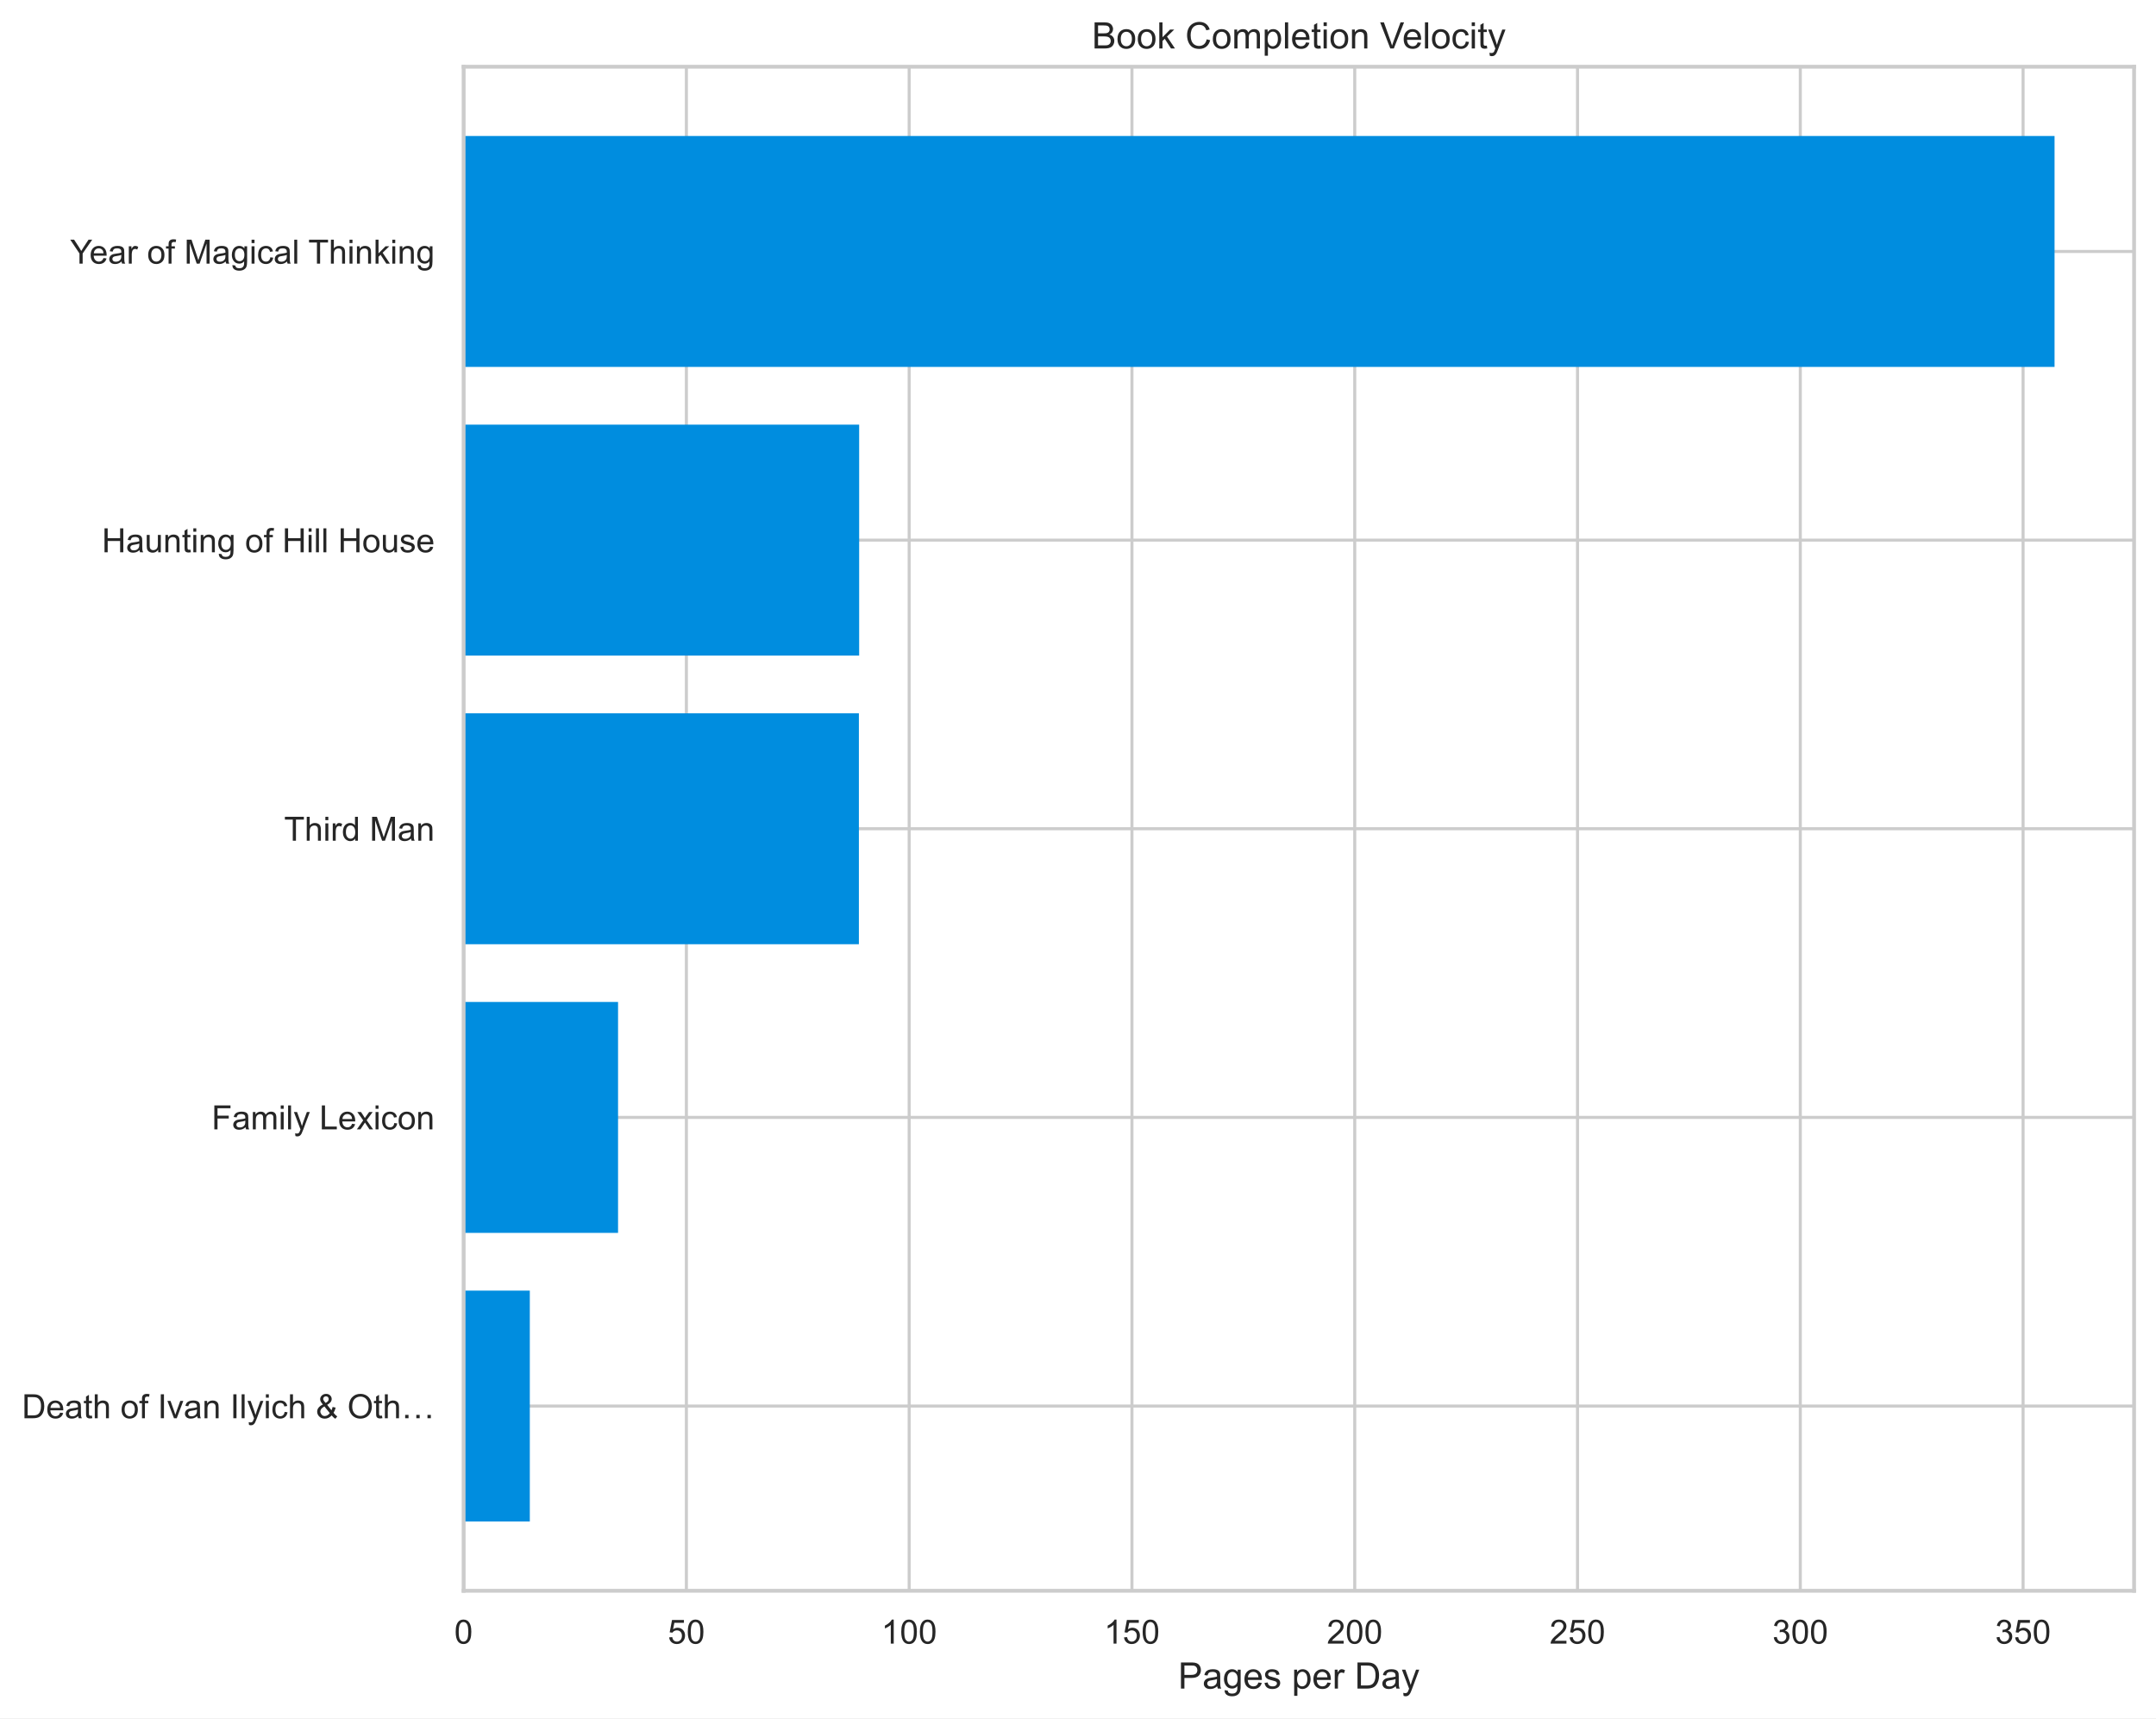
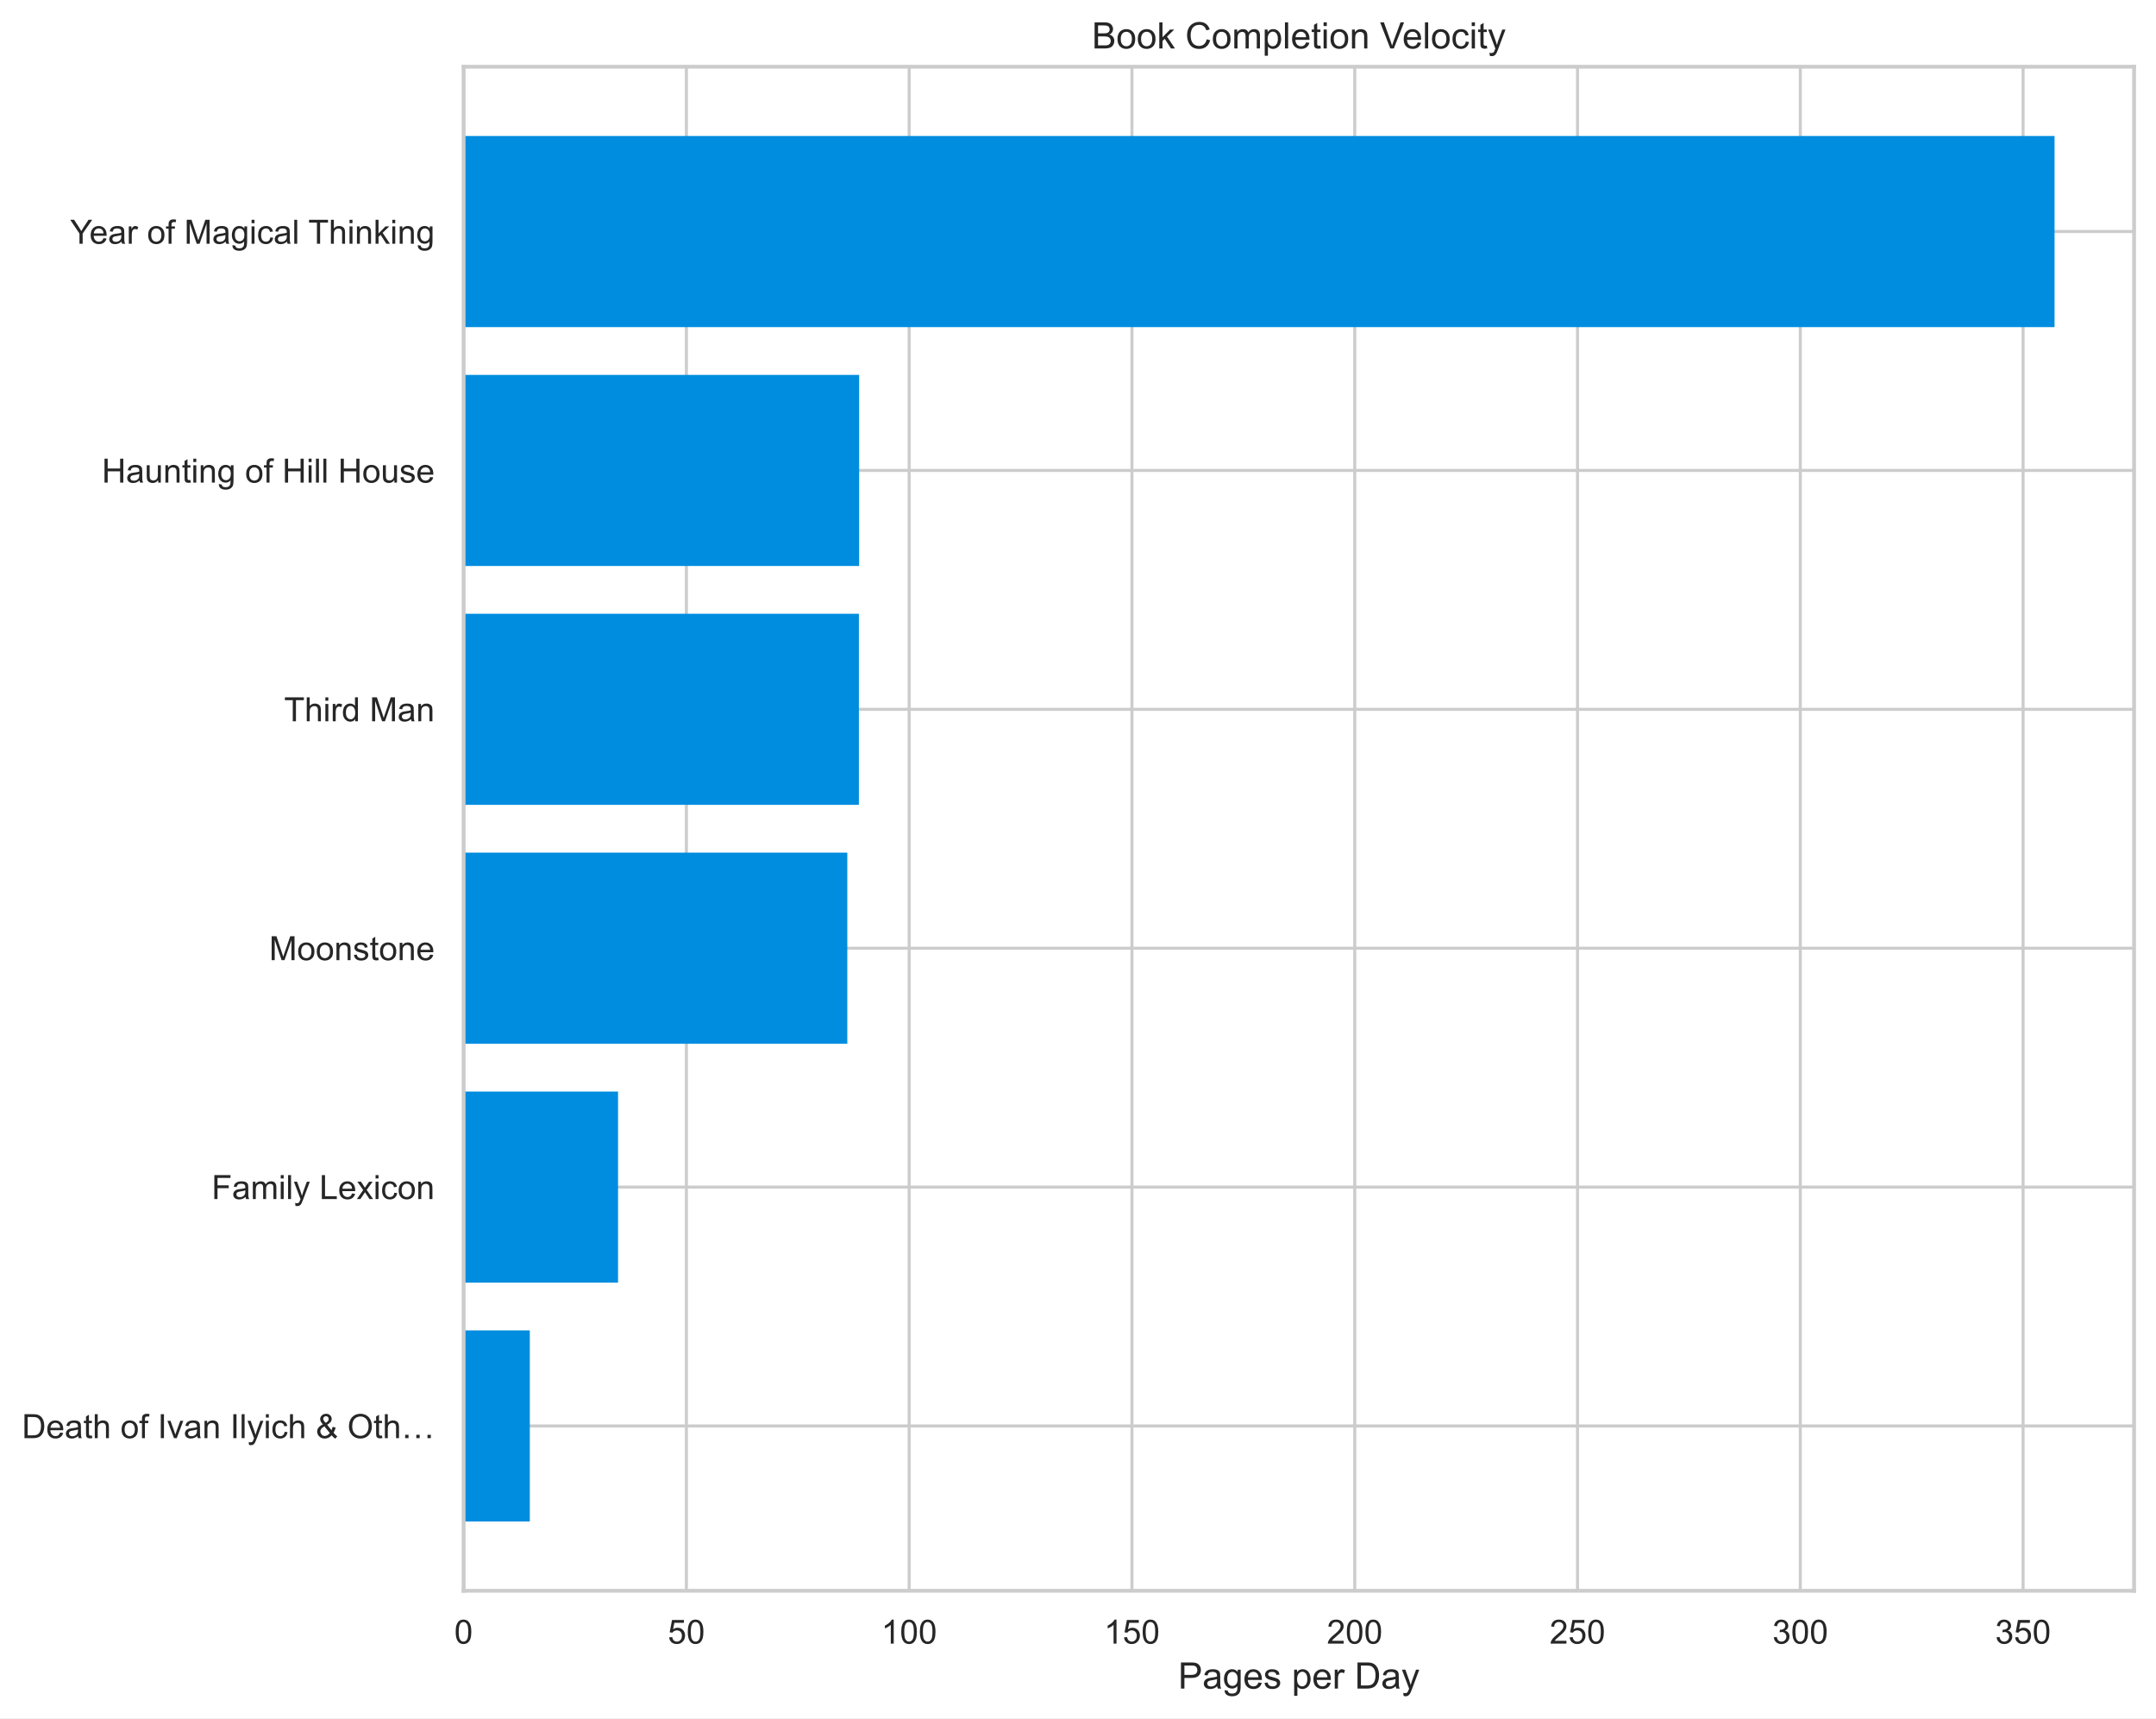
<svg xmlns="http://www.w3.org/2000/svg" xmlns:xlink="http://www.w3.org/1999/xlink" width="708.841pt" height="564.814pt" viewBox="0 0 708.841 564.814" version="1.1">
  <defs>
    <style type="text/css">*{stroke-linejoin: round; stroke-linecap: butt}</style>
  </defs>
  <g id="figure_1">
    <g id="patch_1">
      <path d="M 0 564.814  L 708.841 564.814  L 708.841 0  L 0 0  z " style="fill: #ffffff" />
    </g>
    <g id="axes_1">
      <g id="patch_2">
        <path d="M 152.421 522.939  L 701.641 522.939  L 701.641 21.936  L 152.421 21.936  z " style="fill: #ffffff" />
      </g>
      <g id="matplotlib.axis_1">
        <g id="xtick_1">
          <g id="line2d_1">
-             <path d="M 152.421 522.939  L 152.421 21.936  " clip-path="url(#pb71f13f2d0)" style="fill: none; stroke: #cccccc; stroke-linecap: round" />
+             <path d="M 152.421 522.939  L 152.421 21.936  " clip-path="url(#p9971a73bef)" style="fill: none; stroke: #cccccc; stroke-linecap: round" />
          </g>
          <g id="text_1">
            <g style="fill: #262626" transform="translate(149.3626 540.313) scale(0.11 -0.11)">
              <defs>
                <path id="ArialMT-30" d="M 266 2259  Q 266 3072 433 3567  Q 600 4063 929 4331  Q 1259 4600 1759 4600  Q 2128 4600 2406 4451  Q 2684 4303 2865 4023  Q 3047 3744 3150 3342  Q 3253 2941 3253 2259  Q 3253 1453 3087 958  Q 2922 463 2592 192  Q 2263 -78 1759 -78  Q 1097 -78 719 397  Q 266 969 266 2259  z M 844 2259  Q 844 1131 1108 757  Q 1372 384 1759 384  Q 2147 384 2411 759  Q 2675 1134 2675 2259  Q 2675 3391 2411 3762  Q 2147 4134 1753 4134  Q 1366 4134 1134 3806  Q 844 3388 844 2259  z " transform="scale(0.015625)" />
              </defs>
              <use xlink:href="#ArialMT-30" />
            </g>
          </g>
        </g>
        <g id="xtick_2">
          <g id="line2d_2">
-             <path d="M 225.667 522.939  L 225.667 21.936  " clip-path="url(#pb71f13f2d0)" style="fill: none; stroke: #cccccc; stroke-linecap: round" />
+             <path d="M 225.667 522.939  L 225.667 21.936  " clip-path="url(#p9971a73bef)" style="fill: none; stroke: #cccccc; stroke-linecap: round" />
          </g>
          <g id="text_2">
            <g style="fill: #262626" transform="translate(219.5496 540.313) scale(0.11 -0.11)">
              <defs>
                <path id="ArialMT-35" d="M 266 1200  L 856 1250  Q 922 819 1161 601  Q 1400 384 1738 384  Q 2144 384 2425 690  Q 2706 997 2706 1503  Q 2706 1984 2436 2262  Q 2166 2541 1728 2541  Q 1456 2541 1237 2417  Q 1019 2294 894 2097  L 366 2166  L 809 4519  L 3088 4519  L 3088 3981  L 1259 3981  L 1013 2750  Q 1425 3038 1878 3038  Q 2478 3038 2890 2622  Q 3303 2206 3303 1553  Q 3303 931 2941 478  Q 2500 -78 1738 -78  Q 1113 -78 717 272  Q 322 622 266 1200  z " transform="scale(0.015625)" />
              </defs>
              <use xlink:href="#ArialMT-35" />
              <use xlink:href="#ArialMT-30" x="55.615" />
            </g>
          </g>
        </g>
        <g id="xtick_3">
          <g id="line2d_3">
-             <path d="M 298.912 522.939  L 298.912 21.936  " clip-path="url(#pb71f13f2d0)" style="fill: none; stroke: #cccccc; stroke-linecap: round" />
+             <path d="M 298.912 522.939  L 298.912 21.936  " clip-path="url(#p9971a73bef)" style="fill: none; stroke: #cccccc; stroke-linecap: round" />
          </g>
          <g id="text_3">
            <g style="fill: #262626" transform="translate(289.7366 540.313) scale(0.11 -0.11)">
              <defs>
                <path id="ArialMT-31" d="M 2384 0  L 1822 0  L 1822 3584  Q 1619 3391 1289 3197  Q 959 3003 697 2906  L 697 3450  Q 1169 3672 1522 3987  Q 1875 4303 2022 4600  L 2384 4600  L 2384 0  z " transform="scale(0.015625)" />
              </defs>
              <use xlink:href="#ArialMT-31" />
              <use xlink:href="#ArialMT-30" x="55.615" />
              <use xlink:href="#ArialMT-30" x="111.23" />
            </g>
          </g>
        </g>
        <g id="xtick_4">
          <g id="line2d_4">
-             <path d="M 372.158 522.939  L 372.158 21.936  " clip-path="url(#pb71f13f2d0)" style="fill: none; stroke: #cccccc; stroke-linecap: round" />
+             <path d="M 372.158 522.939  L 372.158 21.936  " clip-path="url(#p9971a73bef)" style="fill: none; stroke: #cccccc; stroke-linecap: round" />
          </g>
          <g id="text_4">
            <g style="fill: #262626" transform="translate(362.9822 540.313) scale(0.11 -0.11)">
              <use xlink:href="#ArialMT-31" />
              <use xlink:href="#ArialMT-35" x="55.615" />
              <use xlink:href="#ArialMT-30" x="111.23" />
            </g>
          </g>
        </g>
        <g id="xtick_5">
          <g id="line2d_5">
-             <path d="M 445.403 522.939  L 445.403 21.936  " clip-path="url(#pb71f13f2d0)" style="fill: none; stroke: #cccccc; stroke-linecap: round" />
+             <path d="M 445.403 522.939  L 445.403 21.936  " clip-path="url(#p9971a73bef)" style="fill: none; stroke: #cccccc; stroke-linecap: round" />
          </g>
          <g id="text_5">
            <g style="fill: #262626" transform="translate(436.2277 540.313) scale(0.11 -0.11)">
              <defs>
                <path id="ArialMT-32" d="M 3222 541  L 3222 0  L 194 0  Q 188 203 259 391  Q 375 700 629 1000  Q 884 1300 1366 1694  Q 2113 2306 2375 2664  Q 2638 3022 2638 3341  Q 2638 3675 2398 3904  Q 2159 4134 1775 4134  Q 1369 4134 1125 3890  Q 881 3647 878 3216  L 300 3275  Q 359 3922 746 4261  Q 1134 4600 1788 4600  Q 2447 4600 2831 4234  Q 3216 3869 3216 3328  Q 3216 3053 3103 2787  Q 2991 2522 2730 2228  Q 2469 1934 1863 1422  Q 1356 997 1212 845  Q 1069 694 975 541  L 3222 541  z " transform="scale(0.015625)" />
              </defs>
              <use xlink:href="#ArialMT-32" />
              <use xlink:href="#ArialMT-30" x="55.615" />
              <use xlink:href="#ArialMT-30" x="111.23" />
            </g>
          </g>
        </g>
        <g id="xtick_6">
          <g id="line2d_6">
-             <path d="M 518.649 522.939  L 518.649 21.936  " clip-path="url(#pb71f13f2d0)" style="fill: none; stroke: #cccccc; stroke-linecap: round" />
+             <path d="M 518.649 522.939  L 518.649 21.936  " clip-path="url(#p9971a73bef)" style="fill: none; stroke: #cccccc; stroke-linecap: round" />
          </g>
          <g id="text_6">
            <g style="fill: #262626" transform="translate(509.4733 540.313) scale(0.11 -0.11)">
              <use xlink:href="#ArialMT-32" />
              <use xlink:href="#ArialMT-35" x="55.615" />
              <use xlink:href="#ArialMT-30" x="111.23" />
            </g>
          </g>
        </g>
        <g id="xtick_7">
          <g id="line2d_7">
-             <path d="M 591.894 522.939  L 591.894 21.936  " clip-path="url(#pb71f13f2d0)" style="fill: none; stroke: #cccccc; stroke-linecap: round" />
+             <path d="M 591.894 522.939  L 591.894 21.936  " clip-path="url(#p9971a73bef)" style="fill: none; stroke: #cccccc; stroke-linecap: round" />
          </g>
          <g id="text_7">
            <g style="fill: #262626" transform="translate(582.7188 540.313) scale(0.11 -0.11)">
              <defs>
                <path id="ArialMT-33" d="M 269 1209  L 831 1284  Q 928 806 1161 595  Q 1394 384 1728 384  Q 2125 384 2398 659  Q 2672 934 2672 1341  Q 2672 1728 2419 1979  Q 2166 2231 1775 2231  Q 1616 2231 1378 2169  L 1441 2663  Q 1497 2656 1531 2656  Q 1891 2656 2178 2843  Q 2466 3031 2466 3422  Q 2466 3731 2256 3934  Q 2047 4138 1716 4138  Q 1388 4138 1169 3931  Q 950 3725 888 3313  L 325 3413  Q 428 3978 793 4289  Q 1159 4600 1703 4600  Q 2078 4600 2393 4439  Q 2709 4278 2876 4000  Q 3044 3722 3044 3409  Q 3044 3113 2884 2869  Q 2725 2625 2413 2481  Q 2819 2388 3044 2092  Q 3269 1797 3269 1353  Q 3269 753 2831 336  Q 2394 -81 1725 -81  Q 1122 -81 723 278  Q 325 638 269 1209  z " transform="scale(0.015625)" />
              </defs>
              <use xlink:href="#ArialMT-33" />
              <use xlink:href="#ArialMT-30" x="55.615" />
              <use xlink:href="#ArialMT-30" x="111.23" />
            </g>
          </g>
        </g>
        <g id="xtick_8">
          <g id="line2d_8">
-             <path d="M 665.14 522.939  L 665.14 21.936  " clip-path="url(#pb71f13f2d0)" style="fill: none; stroke: #cccccc; stroke-linecap: round" />
+             <path d="M 665.14 522.939  L 665.14 21.936  " clip-path="url(#p9971a73bef)" style="fill: none; stroke: #cccccc; stroke-linecap: round" />
          </g>
          <g id="text_8">
            <g style="fill: #262626" transform="translate(655.9644 540.313) scale(0.11 -0.11)">
              <use xlink:href="#ArialMT-33" />
              <use xlink:href="#ArialMT-35" x="55.615" />
              <use xlink:href="#ArialMT-30" x="111.23" />
            </g>
          </g>
        </g>
        <g id="text_9">
          <g style="fill: #262626" transform="translate(387.3448 555.0886) scale(0.12 -0.12)">
            <defs>
              <path id="ArialMT-50" d="M 494 0  L 494 4581  L 2222 4581  Q 2678 4581 2919 4538  Q 3256 4481 3484 4323  Q 3713 4166 3852 3881  Q 3991 3597 3991 3256  Q 3991 2672 3619 2267  Q 3247 1863 2275 1863  L 1100 1863  L 1100 0  L 494 0  z M 1100 2403  L 2284 2403  Q 2872 2403 3119 2622  Q 3366 2841 3366 3238  Q 3366 3525 3220 3729  Q 3075 3934 2838 4000  Q 2684 4041 2272 4041  L 1100 4041  L 1100 2403  z " transform="scale(0.015625)" />
              <path id="ArialMT-61" d="M 2588 409  Q 2275 144 1986 34  Q 1697 -75 1366 -75  Q 819 -75 525 192  Q 231 459 231 875  Q 231 1119 342 1320  Q 453 1522 633 1644  Q 813 1766 1038 1828  Q 1203 1872 1538 1913  Q 2219 1994 2541 2106  Q 2544 2222 2544 2253  Q 2544 2597 2384 2738  Q 2169 2928 1744 2928  Q 1347 2928 1158 2789  Q 969 2650 878 2297  L 328 2372  Q 403 2725 575 2942  Q 747 3159 1072 3276  Q 1397 3394 1825 3394  Q 2250 3394 2515 3294  Q 2781 3194 2906 3042  Q 3031 2891 3081 2659  Q 3109 2516 3109 2141  L 3109 1391  Q 3109 606 3145 398  Q 3181 191 3288 0  L 2700 0  Q 2613 175 2588 409  z M 2541 1666  Q 2234 1541 1622 1453  Q 1275 1403 1131 1340  Q 988 1278 909 1158  Q 831 1038 831 891  Q 831 666 1001 516  Q 1172 366 1500 366  Q 1825 366 2078 508  Q 2331 650 2450 897  Q 2541 1088 2541 1459  L 2541 1666  z " transform="scale(0.015625)" />
              <path id="ArialMT-67" d="M 319 -275  L 866 -356  Q 900 -609 1056 -725  Q 1266 -881 1628 -881  Q 2019 -881 2231 -725  Q 2444 -569 2519 -288  Q 2563 -116 2559 434  Q 2191 0 1641 0  Q 956 0 581 494  Q 206 988 206 1678  Q 206 2153 378 2554  Q 550 2956 876 3175  Q 1203 3394 1644 3394  Q 2231 3394 2613 2919  L 2613 3319  L 3131 3319  L 3131 450  Q 3131 -325 2973 -648  Q 2816 -972 2473 -1159  Q 2131 -1347 1631 -1347  Q 1038 -1347 672 -1080  Q 306 -813 319 -275  z M 784 1719  Q 784 1066 1043 766  Q 1303 466 1694 466  Q 2081 466 2343 764  Q 2606 1063 2606 1700  Q 2606 2309 2336 2618  Q 2066 2928 1684 2928  Q 1309 2928 1046 2623  Q 784 2319 784 1719  z " transform="scale(0.015625)" />
              <path id="ArialMT-65" d="M 2694 1069  L 3275 997  Q 3138 488 2766 206  Q 2394 -75 1816 -75  Q 1088 -75 661 373  Q 234 822 234 1631  Q 234 2469 665 2931  Q 1097 3394 1784 3394  Q 2450 3394 2872 2941  Q 3294 2488 3294 1666  Q 3294 1616 3291 1516  L 816 1516  Q 847 969 1125 678  Q 1403 388 1819 388  Q 2128 388 2347 550  Q 2566 713 2694 1069  z M 847 1978  L 2700 1978  Q 2663 2397 2488 2606  Q 2219 2931 1791 2931  Q 1403 2931 1139 2672  Q 875 2413 847 1978  z " transform="scale(0.015625)" />
              <path id="ArialMT-73" d="M 197 991  L 753 1078  Q 800 744 1014 566  Q 1228 388 1613 388  Q 2000 388 2187 545  Q 2375 703 2375 916  Q 2375 1106 2209 1216  Q 2094 1291 1634 1406  Q 1016 1563 777 1677  Q 538 1791 414 1992  Q 291 2194 291 2438  Q 291 2659 392 2848  Q 494 3038 669 3163  Q 800 3259 1026 3326  Q 1253 3394 1513 3394  Q 1903 3394 2198 3281  Q 2494 3169 2634 2976  Q 2775 2784 2828 2463  L 2278 2388  Q 2241 2644 2061 2787  Q 1881 2931 1553 2931  Q 1166 2931 1000 2803  Q 834 2675 834 2503  Q 834 2394 903 2306  Q 972 2216 1119 2156  Q 1203 2125 1616 2013  Q 2213 1853 2448 1751  Q 2684 1650 2818 1456  Q 2953 1263 2953 975  Q 2953 694 2789 445  Q 2625 197 2315 61  Q 2006 -75 1616 -75  Q 969 -75 630 194  Q 291 463 197 991  z " transform="scale(0.015625)" />
              <path id="ArialMT-20" transform="scale(0.015625)" />
              <path id="ArialMT-70" d="M 422 -1272  L 422 3319  L 934 3319  L 934 2888  Q 1116 3141 1344 3267  Q 1572 3394 1897 3394  Q 2322 3394 2647 3175  Q 2972 2956 3137 2557  Q 3303 2159 3303 1684  Q 3303 1175 3120 767  Q 2938 359 2589 142  Q 2241 -75 1856 -75  Q 1575 -75 1351 44  Q 1128 163 984 344  L 984 -1272  L 422 -1272  z M 931 1641  Q 931 1000 1190 694  Q 1450 388 1819 388  Q 2194 388 2461 705  Q 2728 1022 2728 1688  Q 2728 2322 2467 2637  Q 2206 2953 1844 2953  Q 1484 2953 1207 2617  Q 931 2281 931 1641  z " transform="scale(0.015625)" />
              <path id="ArialMT-72" d="M 416 0  L 416 3319  L 922 3319  L 922 2816  Q 1116 3169 1280 3281  Q 1444 3394 1641 3394  Q 1925 3394 2219 3213  L 2025 2691  Q 1819 2813 1613 2813  Q 1428 2813 1281 2702  Q 1134 2591 1072 2394  Q 978 2094 978 1738  L 978 0  L 416 0  z " transform="scale(0.015625)" />
              <path id="ArialMT-44" d="M 494 0  L 494 4581  L 2072 4581  Q 2606 4581 2888 4516  Q 3281 4425 3559 4188  Q 3922 3881 4101 3404  Q 4281 2928 4281 2316  Q 4281 1794 4159 1391  Q 4038 988 3847 723  Q 3656 459 3429 307  Q 3203 156 2883 78  Q 2563 0 2147 0  L 494 0  z M 1100 541  L 2078 541  Q 2531 541 2789 625  Q 3047 709 3200 863  Q 3416 1078 3536 1442  Q 3656 1806 3656 2325  Q 3656 3044 3420 3430  Q 3184 3816 2847 3947  Q 2603 4041 2063 4041  L 1100 4041  L 1100 541  z " transform="scale(0.015625)" />
              <path id="ArialMT-79" d="M 397 -1278  L 334 -750  Q 519 -800 656 -800  Q 844 -800 956 -737  Q 1069 -675 1141 -563  Q 1194 -478 1313 -144  Q 1328 -97 1363 -6  L 103 3319  L 709 3319  L 1400 1397  Q 1534 1031 1641 628  Q 1738 1016 1872 1384  L 2581 3319  L 3144 3319  L 1881 -56  Q 1678 -603 1566 -809  Q 1416 -1088 1222 -1217  Q 1028 -1347 759 -1347  Q 597 -1347 397 -1278  z " transform="scale(0.015625)" />
            </defs>
            <use xlink:href="#ArialMT-50" />
            <use xlink:href="#ArialMT-61" x="66.699" />
            <use xlink:href="#ArialMT-67" x="122.314" />
            <use xlink:href="#ArialMT-65" x="177.93" />
            <use xlink:href="#ArialMT-73" x="233.545" />
            <use xlink:href="#ArialMT-20" x="283.545" />
            <use xlink:href="#ArialMT-70" x="311.328" />
            <use xlink:href="#ArialMT-65" x="366.943" />
            <use xlink:href="#ArialMT-72" x="422.559" />
            <use xlink:href="#ArialMT-20" x="455.859" />
            <use xlink:href="#ArialMT-44" x="483.643" />
            <use xlink:href="#ArialMT-61" x="555.859" />
            <use xlink:href="#ArialMT-79" x="611.475" />
          </g>
        </g>
      </g>
      <g id="matplotlib.axis_2">
        <g id="ytick_1">
          <g id="line2d_9">
-             <path d="M 152.421 82.663  L 701.641 82.663  " clip-path="url(#pb71f13f2d0)" style="fill: none; stroke: #cccccc; stroke-linecap: round" />
+             <path d="M 152.421 76.119  L 701.641 76.119  " clip-path="url(#p9971a73bef)" style="fill: none; stroke: #cccccc; stroke-linecap: round" />
          </g>
          <g id="text_10">
-             <g style="fill: #262626" transform="translate(23.06578 86.66718) scale(0.11 -0.11)">
+             <g style="fill: #262626" transform="translate(23.06578 80.12324) scale(0.11 -0.11)">
              <defs>
                <path id="ArialMT-59" d="M 1784 0  L 1784 1941  L 19 4581  L 756 4581  L 1659 3200  Q 1909 2813 2125 2425  Q 2331 2784 2625 3234  L 3513 4581  L 4219 4581  L 2391 1941  L 2391 0  L 1784 0  z " transform="scale(0.015625)" />
                <path id="ArialMT-6f" d="M 213 1659  Q 213 2581 725 3025  Q 1153 3394 1769 3394  Q 2453 3394 2887 2945  Q 3322 2497 3322 1706  Q 3322 1066 3130 698  Q 2938 331 2570 128  Q 2203 -75 1769 -75  Q 1072 -75 642 372  Q 213 819 213 1659  z M 791 1659  Q 791 1022 1069 705  Q 1347 388 1769 388  Q 2188 388 2466 706  Q 2744 1025 2744 1678  Q 2744 2294 2464 2611  Q 2184 2928 1769 2928  Q 1347 2928 1069 2612  Q 791 2297 791 1659  z " transform="scale(0.015625)" />
                <path id="ArialMT-66" d="M 556 0  L 556 2881  L 59 2881  L 59 3319  L 556 3319  L 556 3672  Q 556 4006 616 4169  Q 697 4388 901 4523  Q 1106 4659 1475 4659  Q 1713 4659 2000 4603  L 1916 4113  Q 1741 4144 1584 4144  Q 1328 4144 1222 4034  Q 1116 3925 1116 3625  L 1116 3319  L 1763 3319  L 1763 2881  L 1116 2881  L 1116 0  L 556 0  z " transform="scale(0.015625)" />
                <path id="ArialMT-4d" d="M 475 0  L 475 4581  L 1388 4581  L 2472 1338  Q 2622 884 2691 659  Q 2769 909 2934 1394  L 4031 4581  L 4847 4581  L 4847 0  L 4263 0  L 4263 3834  L 2931 0  L 2384 0  L 1059 3900  L 1059 0  L 475 0  z " transform="scale(0.015625)" />
                <path id="ArialMT-69" d="M 425 3934  L 425 4581  L 988 4581  L 988 3934  L 425 3934  z M 425 0  L 425 3319  L 988 3319  L 988 0  L 425 0  z " transform="scale(0.015625)" />
                <path id="ArialMT-63" d="M 2588 1216  L 3141 1144  Q 3050 572 2676 248  Q 2303 -75 1759 -75  Q 1078 -75 664 370  Q 250 816 250 1647  Q 250 2184 428 2587  Q 606 2991 970 3192  Q 1334 3394 1763 3394  Q 2303 3394 2647 3120  Q 2991 2847 3088 2344  L 2541 2259  Q 2463 2594 2264 2762  Q 2066 2931 1784 2931  Q 1359 2931 1093 2626  Q 828 2322 828 1663  Q 828 994 1084 691  Q 1341 388 1753 388  Q 2084 388 2306 591  Q 2528 794 2588 1216  z " transform="scale(0.015625)" />
                <path id="ArialMT-6c" d="M 409 0  L 409 4581  L 972 4581  L 972 0  L 409 0  z " transform="scale(0.015625)" />
                <path id="ArialMT-54" d="M 1659 0  L 1659 4041  L 150 4041  L 150 4581  L 3781 4581  L 3781 4041  L 2266 4041  L 2266 0  L 1659 0  z " transform="scale(0.015625)" />
                <path id="ArialMT-68" d="M 422 0  L 422 4581  L 984 4581  L 984 2938  Q 1378 3394 1978 3394  Q 2347 3394 2619 3248  Q 2891 3103 3008 2847  Q 3125 2591 3125 2103  L 3125 0  L 2563 0  L 2563 2103  Q 2563 2525 2380 2717  Q 2197 2909 1863 2909  Q 1613 2909 1392 2779  Q 1172 2650 1078 2428  Q 984 2206 984 1816  L 984 0  L 422 0  z " transform="scale(0.015625)" />
                <path id="ArialMT-6e" d="M 422 0  L 422 3319  L 928 3319  L 928 2847  Q 1294 3394 1984 3394  Q 2284 3394 2536 3286  Q 2788 3178 2913 3003  Q 3038 2828 3088 2588  Q 3119 2431 3119 2041  L 3119 0  L 2556 0  L 2556 2019  Q 2556 2363 2490 2533  Q 2425 2703 2258 2804  Q 2091 2906 1866 2906  Q 1506 2906 1245 2678  Q 984 2450 984 1813  L 984 0  L 422 0  z " transform="scale(0.015625)" />
                <path id="ArialMT-6b" d="M 425 0  L 425 4581  L 988 4581  L 988 1969  L 2319 3319  L 3047 3319  L 1778 2088  L 3175 0  L 2481 0  L 1384 1697  L 988 1316  L 988 0  L 425 0  z " transform="scale(0.015625)" />
              </defs>
              <use xlink:href="#ArialMT-59" />
              <use xlink:href="#ArialMT-65" x="57.574" />
              <use xlink:href="#ArialMT-61" x="113.189" />
              <use xlink:href="#ArialMT-72" x="168.805" />
              <use xlink:href="#ArialMT-20" x="202.105" />
              <use xlink:href="#ArialMT-6f" x="229.889" />
              <use xlink:href="#ArialMT-66" x="285.504" />
              <use xlink:href="#ArialMT-20" x="313.287" />
              <use xlink:href="#ArialMT-4d" x="341.07" />
              <use xlink:href="#ArialMT-61" x="424.371" />
              <use xlink:href="#ArialMT-67" x="479.986" />
              <use xlink:href="#ArialMT-69" x="535.602" />
              <use xlink:href="#ArialMT-63" x="557.818" />
              <use xlink:href="#ArialMT-61" x="607.818" />
              <use xlink:href="#ArialMT-6c" x="663.434" />
              <use xlink:href="#ArialMT-20" x="685.65" />
              <use xlink:href="#ArialMT-54" x="711.684" />
              <use xlink:href="#ArialMT-68" x="772.768" />
              <use xlink:href="#ArialMT-69" x="828.383" />
              <use xlink:href="#ArialMT-6e" x="850.6" />
              <use xlink:href="#ArialMT-6b" x="906.215" />
              <use xlink:href="#ArialMT-69" x="956.215" />
              <use xlink:href="#ArialMT-6e" x="978.432" />
              <use xlink:href="#ArialMT-67" x="1034.047" />
            </g>
          </g>
        </g>
        <g id="ytick_2">
          <g id="line2d_10">
-             <path d="M 152.421 177.55  L 701.641 177.55  " clip-path="url(#pb71f13f2d0)" style="fill: none; stroke: #cccccc; stroke-linecap: round" />
+             <path d="M 152.421 154.647  L 701.641 154.647  " clip-path="url(#p9971a73bef)" style="fill: none; stroke: #cccccc; stroke-linecap: round" />
          </g>
          <g id="text_11">
-             <g style="fill: #262626" transform="translate(33.47969 181.5543) scale(0.11 -0.11)">
+             <g style="fill: #262626" transform="translate(33.47969 158.6505) scale(0.11 -0.11)">
              <defs>
                <path id="ArialMT-48" d="M 513 0  L 513 4581  L 1119 4581  L 1119 2700  L 3500 2700  L 3500 4581  L 4106 4581  L 4106 0  L 3500 0  L 3500 2159  L 1119 2159  L 1119 0  L 513 0  z " transform="scale(0.015625)" />
                <path id="ArialMT-75" d="M 2597 0  L 2597 488  Q 2209 -75 1544 -75  Q 1250 -75 995 37  Q 741 150 617 320  Q 494 491 444 738  Q 409 903 409 1263  L 409 3319  L 972 3319  L 972 1478  Q 972 1038 1006 884  Q 1059 663 1231 536  Q 1403 409 1656 409  Q 1909 409 2131 539  Q 2353 669 2445 892  Q 2538 1116 2538 1541  L 2538 3319  L 3100 3319  L 3100 0  L 2597 0  z " transform="scale(0.015625)" />
                <path id="ArialMT-74" d="M 1650 503  L 1731 6  Q 1494 -44 1306 -44  Q 1000 -44 831 53  Q 663 150 594 308  Q 525 466 525 972  L 525 2881  L 113 2881  L 113 3319  L 525 3319  L 525 4141  L 1084 4478  L 1084 3319  L 1650 3319  L 1650 2881  L 1084 2881  L 1084 941  Q 1084 700 1114 631  Q 1144 563 1211 522  Q 1278 481 1403 481  Q 1497 481 1650 503  z " transform="scale(0.015625)" />
              </defs>
              <use xlink:href="#ArialMT-48" />
              <use xlink:href="#ArialMT-61" x="72.217" />
              <use xlink:href="#ArialMT-75" x="127.832" />
              <use xlink:href="#ArialMT-6e" x="183.447" />
              <use xlink:href="#ArialMT-74" x="239.062" />
              <use xlink:href="#ArialMT-69" x="266.846" />
              <use xlink:href="#ArialMT-6e" x="289.062" />
              <use xlink:href="#ArialMT-67" x="344.678" />
              <use xlink:href="#ArialMT-20" x="400.293" />
              <use xlink:href="#ArialMT-6f" x="428.076" />
              <use xlink:href="#ArialMT-66" x="483.691" />
              <use xlink:href="#ArialMT-20" x="511.475" />
              <use xlink:href="#ArialMT-48" x="539.258" />
              <use xlink:href="#ArialMT-69" x="611.475" />
              <use xlink:href="#ArialMT-6c" x="633.691" />
              <use xlink:href="#ArialMT-6c" x="655.908" />
              <use xlink:href="#ArialMT-20" x="678.125" />
              <use xlink:href="#ArialMT-48" x="705.908" />
              <use xlink:href="#ArialMT-6f" x="778.125" />
              <use xlink:href="#ArialMT-75" x="833.74" />
              <use xlink:href="#ArialMT-73" x="889.355" />
              <use xlink:href="#ArialMT-65" x="939.355" />
            </g>
          </g>
        </g>
        <g id="ytick_3">
          <g id="line2d_11">
-             <path d="M 152.421 272.438  L 701.641 272.438  " clip-path="url(#pb71f13f2d0)" style="fill: none; stroke: #cccccc; stroke-linecap: round" />
+             <path d="M 152.421 233.174  L 701.641 233.174  " clip-path="url(#p9971a73bef)" style="fill: none; stroke: #cccccc; stroke-linecap: round" />
          </g>
          <g id="text_12">
-             <g style="fill: #262626" transform="translate(93.40906 276.3743) scale(0.11 -0.11)">
+             <g style="fill: #262626" transform="translate(93.40906 237.1107) scale(0.11 -0.11)">
              <defs>
                <path id="ArialMT-64" d="M 2575 0  L 2575 419  Q 2259 -75 1647 -75  Q 1250 -75 917 144  Q 584 363 401 755  Q 219 1147 219 1656  Q 219 2153 384 2558  Q 550 2963 881 3178  Q 1213 3394 1622 3394  Q 1922 3394 2156 3267  Q 2391 3141 2538 2938  L 2538 4581  L 3097 4581  L 3097 0  L 2575 0  z M 797 1656  Q 797 1019 1065 703  Q 1334 388 1700 388  Q 2069 388 2326 689  Q 2584 991 2584 1609  Q 2584 2291 2321 2609  Q 2059 2928 1675 2928  Q 1300 2928 1048 2622  Q 797 2316 797 1656  z " transform="scale(0.015625)" />
              </defs>
              <use xlink:href="#ArialMT-54" />
              <use xlink:href="#ArialMT-68" x="61.084" />
              <use xlink:href="#ArialMT-69" x="116.699" />
              <use xlink:href="#ArialMT-72" x="138.916" />
              <use xlink:href="#ArialMT-64" x="172.217" />
              <use xlink:href="#ArialMT-20" x="227.832" />
              <use xlink:href="#ArialMT-4d" x="255.615" />
              <use xlink:href="#ArialMT-61" x="338.916" />
              <use xlink:href="#ArialMT-6e" x="394.531" />
            </g>
          </g>
        </g>
        <g id="ytick_4">
          <g id="line2d_12">
-             <path d="M 152.421 367.325  L 701.641 367.325  " clip-path="url(#pb71f13f2d0)" style="fill: none; stroke: #cccccc; stroke-linecap: round" />
+             <path d="M 152.421 311.701  L 701.641 311.701  " clip-path="url(#p9971a73bef)" style="fill: none; stroke: #cccccc; stroke-linecap: round" />
          </g>
          <g id="text_13">
-             <g style="fill: #262626" transform="translate(69.56656 371.2614) scale(0.11 -0.11)">
+             <g style="fill: #262626" transform="translate(88.50031 315.6379) scale(0.11 -0.11)">
+               <use xlink:href="#ArialMT-4d" />
+               <use xlink:href="#ArialMT-6f" x="83.301" />
+               <use xlink:href="#ArialMT-6f" x="138.916" />
+               <use xlink:href="#ArialMT-6e" x="194.531" />
+               <use xlink:href="#ArialMT-73" x="250.146" />
+               <use xlink:href="#ArialMT-74" x="300.146" />
+               <use xlink:href="#ArialMT-6f" x="327.93" />
+               <use xlink:href="#ArialMT-6e" x="383.545" />
+               <use xlink:href="#ArialMT-65" x="439.16" />
+             </g>
+           </g>
+         </g>
+         <g id="ytick_5">
+           <g id="line2d_13">
+             <path d="M 152.421 390.228  L 701.641 390.228  " clip-path="url(#p9971a73bef)" style="fill: none; stroke: #cccccc; stroke-linecap: round" />
+           </g>
+           <g id="text_14">
+             <g style="fill: #262626" transform="translate(69.56656 394.1651) scale(0.11 -0.11)">
              <defs>
                <path id="ArialMT-46" d="M 525 0  L 525 4581  L 3616 4581  L 3616 4041  L 1131 4041  L 1131 2622  L 3281 2622  L 3281 2081  L 1131 2081  L 1131 0  L 525 0  z " transform="scale(0.015625)" />
                <path id="ArialMT-6d" d="M 422 0  L 422 3319  L 925 3319  L 925 2853  Q 1081 3097 1340 3245  Q 1600 3394 1931 3394  Q 2300 3394 2536 3241  Q 2772 3088 2869 2813  Q 3263 3394 3894 3394  Q 4388 3394 4653 3120  Q 4919 2847 4919 2278  L 4919 0  L 4359 0  L 4359 2091  Q 4359 2428 4304 2576  Q 4250 2725 4106 2815  Q 3963 2906 3769 2906  Q 3419 2906 3187 2673  Q 2956 2441 2956 1928  L 2956 0  L 2394 0  L 2394 2156  Q 2394 2531 2256 2718  Q 2119 2906 1806 2906  Q 1569 2906 1367 2781  Q 1166 2656 1075 2415  Q 984 2175 984 1722  L 984 0  L 422 0  z " transform="scale(0.015625)" />
                <path id="ArialMT-4c" d="M 469 0  L 469 4581  L 1075 4581  L 1075 541  L 3331 541  L 3331 0  L 469 0  z " transform="scale(0.015625)" />
                <path id="ArialMT-78" d="M 47 0  L 1259 1725  L 138 3319  L 841 3319  L 1350 2541  Q 1494 2319 1581 2169  Q 1719 2375 1834 2534  L 2394 3319  L 3066 3319  L 1919 1756  L 3153 0  L 2463 0  L 1781 1031  L 1600 1309  L 728 0  L 47 0  z " transform="scale(0.015625)" />
              </defs>
              <use xlink:href="#ArialMT-46" />
              <use xlink:href="#ArialMT-61" x="61.084" />
              <use xlink:href="#ArialMT-6d" x="116.699" />
              <use xlink:href="#ArialMT-69" x="200" />
              <use xlink:href="#ArialMT-6c" x="222.217" />
              <use xlink:href="#ArialMT-79" x="244.434" />
              <use xlink:href="#ArialMT-20" x="294.434" />
              <use xlink:href="#ArialMT-4c" x="322.217" />
              <use xlink:href="#ArialMT-65" x="377.832" />
              <use xlink:href="#ArialMT-78" x="433.447" />
              <use xlink:href="#ArialMT-69" x="483.447" />
              <use xlink:href="#ArialMT-63" x="505.664" />
              <use xlink:href="#ArialMT-6f" x="555.664" />
              <use xlink:href="#ArialMT-6e" x="611.279" />
            </g>
          </g>
        </g>
-         <g id="ytick_5">
-           <g id="line2d_13">
-             <path d="M 152.421 462.212  L 701.641 462.212  " clip-path="url(#pb71f13f2d0)" style="fill: none; stroke: #cccccc; stroke-linecap: round" />
-           </g>
-           <g id="text_14">
-             <g style="fill: #262626" transform="translate(7.2 466.2189) scale(0.11 -0.11)">
+         <g id="ytick_6">
+           <g id="line2d_14">
+             <path d="M 152.421 468.756  L 701.641 468.756  " clip-path="url(#p9971a73bef)" style="fill: none; stroke: #cccccc; stroke-linecap: round" />
+           </g>
+           <g id="text_15">
+             <g style="fill: #262626" transform="translate(7.2 472.7628) scale(0.11 -0.11)">
              <defs>
                <path id="ArialMT-49" d="M 597 0  L 597 4581  L 1203 4581  L 1203 0  L 597 0  z " transform="scale(0.015625)" />
                <path id="ArialMT-76" d="M 1344 0  L 81 3319  L 675 3319  L 1388 1331  Q 1503 1009 1600 663  Q 1675 925 1809 1294  L 2547 3319  L 3125 3319  L 1869 0  L 1344 0  z " transform="scale(0.015625)" />
                <path id="ArialMT-26" d="M 3041 541  Q 2763 231 2434 76  Q 2106 -78 1725 -78  Q 1022 -78 609 397  Q 275 784 275 1263  Q 275 1688 548 2030  Q 822 2372 1366 2631  Q 1056 2988 953 3209  Q 850 3431 850 3638  Q 850 4050 1173 4354  Q 1497 4659 1988 4659  Q 2456 4659 2754 4371  Q 3053 4084 3053 3681  Q 3053 3028 2188 2566  L 3009 1519  Q 3150 1794 3228 2156  L 3813 2031  Q 3663 1431 3406 1044  Q 3722 625 4122 341  L 3744 -106  Q 3403 113 3041 541  z M 1897 2928  Q 2263 3144 2370 3306  Q 2478 3469 2478 3666  Q 2478 3900 2329 4048  Q 2181 4197 1959 4197  Q 1731 4197 1579 4050  Q 1428 3903 1428 3691  Q 1428 3584 1483 3467  Q 1538 3350 1647 3219  L 1897 2928  z M 2688 984  L 1656 2263  Q 1200 1991 1040 1758  Q 881 1525 881 1297  Q 881 1019 1103 719  Q 1325 419 1731 419  Q 1984 419 2254 576  Q 2525 734 2688 984  z " transform="scale(0.015625)" />
                <path id="ArialMT-4f" d="M 309 2231  Q 309 3372 921 4017  Q 1534 4663 2503 4663  Q 3138 4663 3647 4359  Q 4156 4056 4423 3514  Q 4691 2972 4691 2284  Q 4691 1588 4409 1038  Q 4128 488 3612 205  Q 3097 -78 2500 -78  Q 1853 -78 1343 234  Q 834 547 571 1087  Q 309 1628 309 2231  z M 934 2222  Q 934 1394 1379 917  Q 1825 441 2497 441  Q 3181 441 3623 922  Q 4066 1403 4066 2288  Q 4066 2847 3877 3264  Q 3688 3681 3323 3911  Q 2959 4141 2506 4141  Q 1863 4141 1398 3698  Q 934 3256 934 2222  z " transform="scale(0.015625)" />
                <path id="ArialMT-2026" d="M 747 0  L 747 641  L 1388 641  L 1388 0  L 747 0  z M 2881 0  L 2881 641  L 3522 641  L 3522 0  L 2881 0  z M 5013 0  L 5013 641  L 5656 641  L 5656 0  L 5013 0  z " transform="scale(0.015625)" />
              </defs>
              <use xlink:href="#ArialMT-44" />
              <use xlink:href="#ArialMT-65" x="72.217" />
              <use xlink:href="#ArialMT-61" x="127.832" />
              <use xlink:href="#ArialMT-74" x="183.447" />
              <use xlink:href="#ArialMT-68" x="211.23" />
              <use xlink:href="#ArialMT-20" x="266.846" />
              <use xlink:href="#ArialMT-6f" x="294.629" />
              <use xlink:href="#ArialMT-66" x="350.244" />
              <use xlink:href="#ArialMT-20" x="378.027" />
              <use xlink:href="#ArialMT-49" x="405.811" />
              <use xlink:href="#ArialMT-76" x="433.594" />
              <use xlink:href="#ArialMT-61" x="483.594" />
              <use xlink:href="#ArialMT-6e" x="539.209" />
              <use xlink:href="#ArialMT-20" x="594.824" />
              <use xlink:href="#ArialMT-49" x="622.607" />
              <use xlink:href="#ArialMT-6c" x="650.391" />
              <use xlink:href="#ArialMT-79" x="672.607" />
              <use xlink:href="#ArialMT-69" x="722.607" />
              <use xlink:href="#ArialMT-63" x="744.824" />
              <use xlink:href="#ArialMT-68" x="794.824" />
              <use xlink:href="#ArialMT-20" x="850.439" />
              <use xlink:href="#ArialMT-26" x="878.223" />
              <use xlink:href="#ArialMT-20" x="944.922" />
              <use xlink:href="#ArialMT-4f" x="972.705" />
              <use xlink:href="#ArialMT-74" x="1050.488" />
              <use xlink:href="#ArialMT-68" x="1078.271" />
              <use xlink:href="#ArialMT-2026" x="1133.887" />
            </g>
          </g>
        </g>
      </g>
      <g id="patch_3">
-         <path d="M 152.421 44.709  L 675.488 44.709  L 675.488 120.618  L 152.421 120.618  z " clip-path="url(#pb71f13f2d0)" style="fill: #008ddf" />
+         <path d="M 152.421 44.709  L 675.488 44.709  L 675.488 107.53  L 152.421 107.53  z " clip-path="url(#p9971a73bef)" style="fill: #008ddf" />
      </g>
      <g id="patch_4">
-         <path d="M 152.421 139.596  L 282.471 139.596  L 282.471 215.505  L 152.421 215.505  z " clip-path="url(#pb71f13f2d0)" style="fill: #008ddf" />
+         <path d="M 152.421 123.236  L 282.471 123.236  L 282.471 186.058  L 152.421 186.058  z " clip-path="url(#p9971a73bef)" style="fill: #008ddf" />
      </g>
      <g id="patch_5">
-         <path d="M 152.421 234.483  L 282.382 234.483  L 282.382 310.392  L 152.421 310.392  z " clip-path="url(#pb71f13f2d0)" style="fill: #008ddf" />
+         <path d="M 152.421 201.763  L 282.382 201.763  L 282.382 264.585  L 152.421 264.585  z " clip-path="url(#p9971a73bef)" style="fill: #008ddf" />
      </g>
      <g id="patch_6">
-         <path d="M 152.421 329.37  L 203.201 329.37  L 203.201 405.279  L 152.421 405.279  z " clip-path="url(#pb71f13f2d0)" style="fill: #008ddf" />
+         <path d="M 152.421 280.29  L 278.574 280.29  L 278.574 343.112  L 152.421 343.112  z " clip-path="url(#p9971a73bef)" style="fill: #008ddf" />
      </g>
      <g id="patch_7">
-         <path d="M 152.421 424.257  L 174.19 424.257  L 174.19 500.166  L 152.421 500.166  z " clip-path="url(#pb71f13f2d0)" style="fill: #008ddf" />
+         <path d="M 152.421 358.817  L 203.201 358.817  L 203.201 421.639  L 152.421 421.639  z " clip-path="url(#p9971a73bef)" style="fill: #008ddf" />
      </g>
      <g id="patch_8">
+         <path d="M 152.421 437.345  L 174.19 437.345  L 174.19 500.166  L 152.421 500.166  z " clip-path="url(#p9971a73bef)" style="fill: #008ddf" />
+       </g>
+       <g id="patch_9">
        <path d="M 152.421 522.939  L 152.421 21.936  " style="fill: none; stroke: #cccccc; stroke-width: 1.25; stroke-linejoin: miter; stroke-linecap: square" />
      </g>
-       <g id="patch_9">
+       <g id="patch_10">
        <path d="M 701.641 522.939  L 701.641 21.936  " style="fill: none; stroke: #cccccc; stroke-width: 1.25; stroke-linejoin: miter; stroke-linecap: square" />
      </g>
-       <g id="patch_10">
+       <g id="patch_11">
        <path d="M 152.421 522.939  L 701.641 522.939  " style="fill: none; stroke: #cccccc; stroke-width: 1.25; stroke-linejoin: miter; stroke-linecap: square" />
      </g>
-       <g id="patch_11">
+       <g id="patch_12">
        <path d="M 152.421 21.936  L 701.641 21.936  " style="fill: none; stroke: #cccccc; stroke-width: 1.25; stroke-linejoin: miter; stroke-linecap: square" />
      </g>
-       <g id="text_15">
+       <g id="text_16">
        <g style="fill: #262626" transform="translate(358.9967 15.93562) scale(0.12 -0.12)">
          <defs>
            <path id="ArialMT-42" d="M 469 0  L 469 4581  L 2188 4581  Q 2713 4581 3030 4442  Q 3347 4303 3526 4014  Q 3706 3725 3706 3409  Q 3706 3116 3547 2856  Q 3388 2597 3066 2438  Q 3481 2316 3704 2022  Q 3928 1728 3928 1328  Q 3928 1006 3792 729  Q 3656 453 3456 303  Q 3256 153 2954 76  Q 2653 0 2216 0  L 469 0  z M 1075 2656  L 2066 2656  Q 2469 2656 2644 2709  Q 2875 2778 2992 2937  Q 3109 3097 3109 3338  Q 3109 3566 3000 3739  Q 2891 3913 2687 3977  Q 2484 4041 1991 4041  L 1075 4041  L 1075 2656  z M 1075 541  L 2216 541  Q 2509 541 2628 563  Q 2838 600 2978 687  Q 3119 775 3209 942  Q 3300 1109 3300 1328  Q 3300 1584 3169 1773  Q 3038 1963 2805 2039  Q 2572 2116 2134 2116  L 1075 2116  L 1075 541  z " transform="scale(0.015625)" />
            <path id="ArialMT-43" d="M 3763 1606  L 4369 1453  Q 4178 706 3683 314  Q 3188 -78 2472 -78  Q 1731 -78 1267 223  Q 803 525 561 1097  Q 319 1669 319 2325  Q 319 3041 592 3573  Q 866 4106 1370 4382  Q 1875 4659 2481 4659  Q 3169 4659 3637 4309  Q 4106 3959 4291 3325  L 3694 3184  Q 3534 3684 3231 3912  Q 2928 4141 2469 4141  Q 1941 4141 1586 3887  Q 1231 3634 1087 3207  Q 944 2781 944 2328  Q 944 1744 1114 1308  Q 1284 872 1643 656  Q 2003 441 2422 441  Q 2931 441 3284 734  Q 3638 1028 3763 1606  z " transform="scale(0.015625)" />
            <path id="ArialMT-56" d="M 1803 0  L 28 4581  L 684 4581  L 1875 1253  Q 2019 853 2116 503  Q 2222 878 2363 1253  L 3600 4581  L 4219 4581  L 2425 0  L 1803 0  z " transform="scale(0.015625)" />
          </defs>
          <use xlink:href="#ArialMT-42" />
          <use xlink:href="#ArialMT-6f" x="66.699" />
          <use xlink:href="#ArialMT-6f" x="122.314" />
          <use xlink:href="#ArialMT-6b" x="177.93" />
          <use xlink:href="#ArialMT-20" x="227.93" />
          <use xlink:href="#ArialMT-43" x="255.713" />
          <use xlink:href="#ArialMT-6f" x="327.93" />
          <use xlink:href="#ArialMT-6d" x="383.545" />
          <use xlink:href="#ArialMT-70" x="466.846" />
          <use xlink:href="#ArialMT-6c" x="522.461" />
          <use xlink:href="#ArialMT-65" x="544.678" />
          <use xlink:href="#ArialMT-74" x="600.293" />
          <use xlink:href="#ArialMT-69" x="628.076" />
          <use xlink:href="#ArialMT-6f" x="650.293" />
          <use xlink:href="#ArialMT-6e" x="705.908" />
          <use xlink:href="#ArialMT-20" x="761.523" />
          <use xlink:href="#ArialMT-56" x="789.307" />
          <use xlink:href="#ArialMT-65" x="850.506" />
          <use xlink:href="#ArialMT-6c" x="906.121" />
          <use xlink:href="#ArialMT-6f" x="928.338" />
          <use xlink:href="#ArialMT-63" x="983.953" />
          <use xlink:href="#ArialMT-69" x="1033.953" />
          <use xlink:href="#ArialMT-74" x="1056.17" />
          <use xlink:href="#ArialMT-79" x="1083.953" />
        </g>
      </g>
    </g>
  </g>
  <defs>
-     <clipPath id="pb71f13f2d0">
+     <clipPath id="p9971a73bef">
      <rect x="152.421" y="21.936" width="549.22" height="501.004" />
    </clipPath>
  </defs>
</svg>
